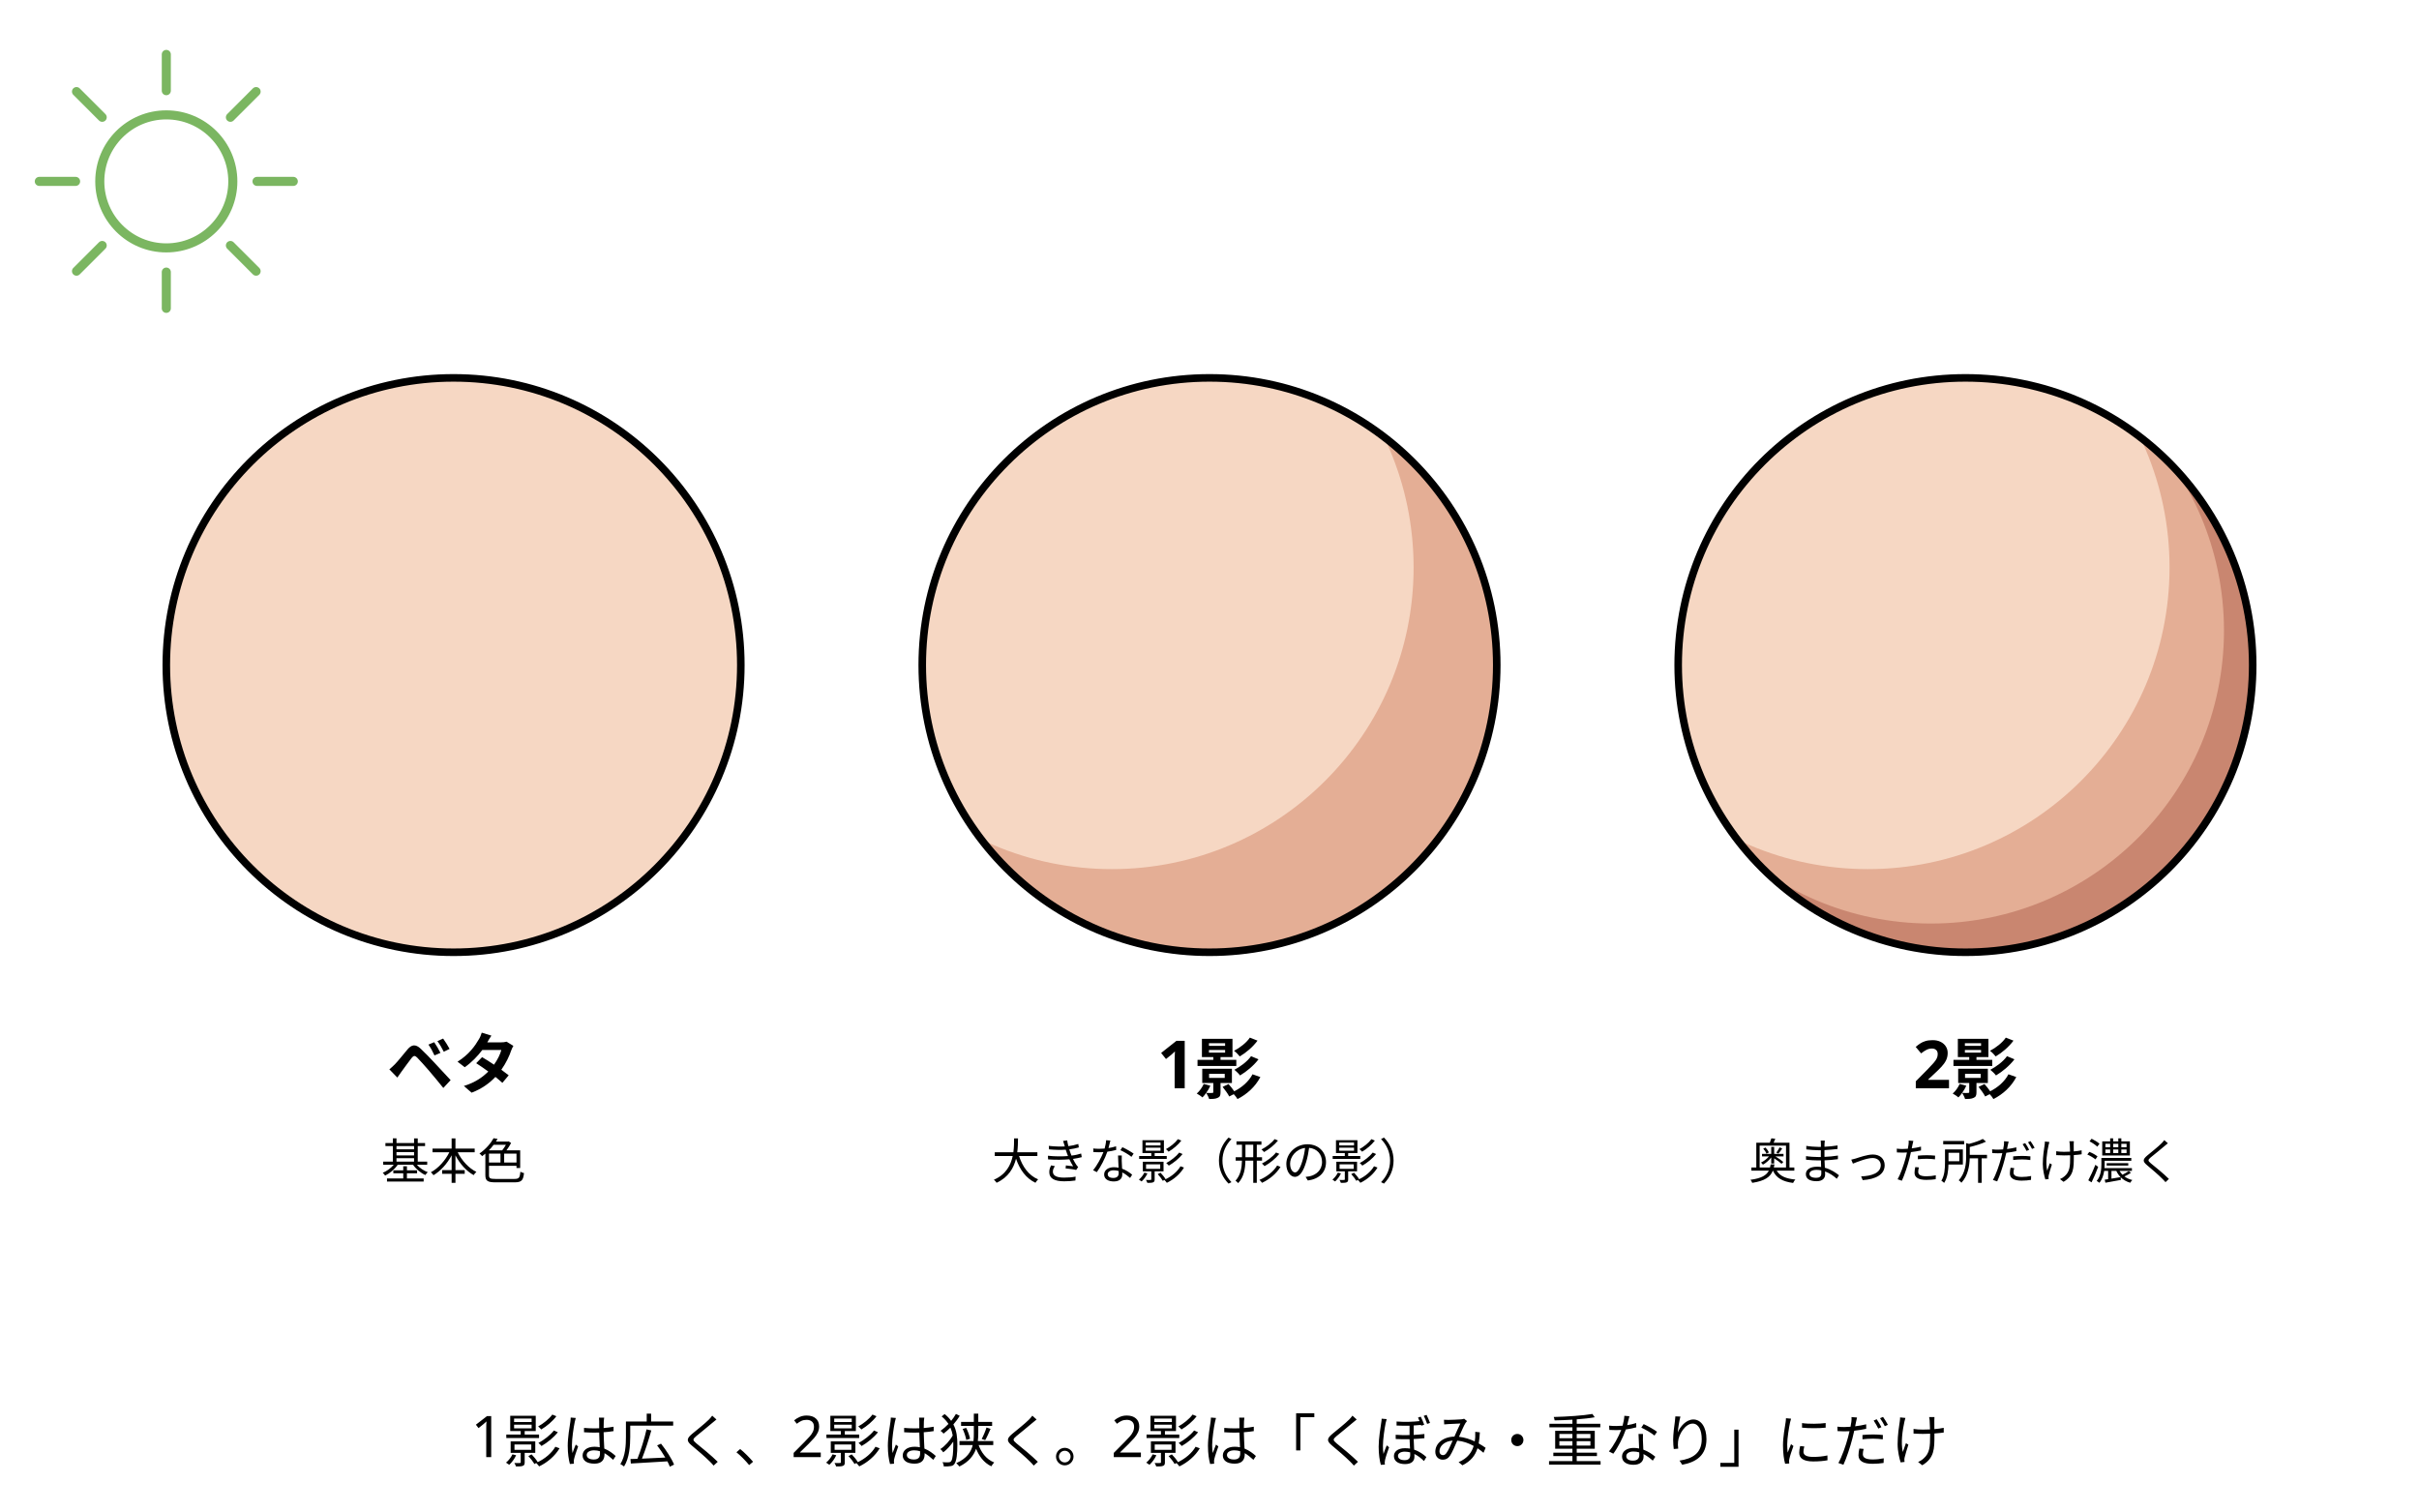
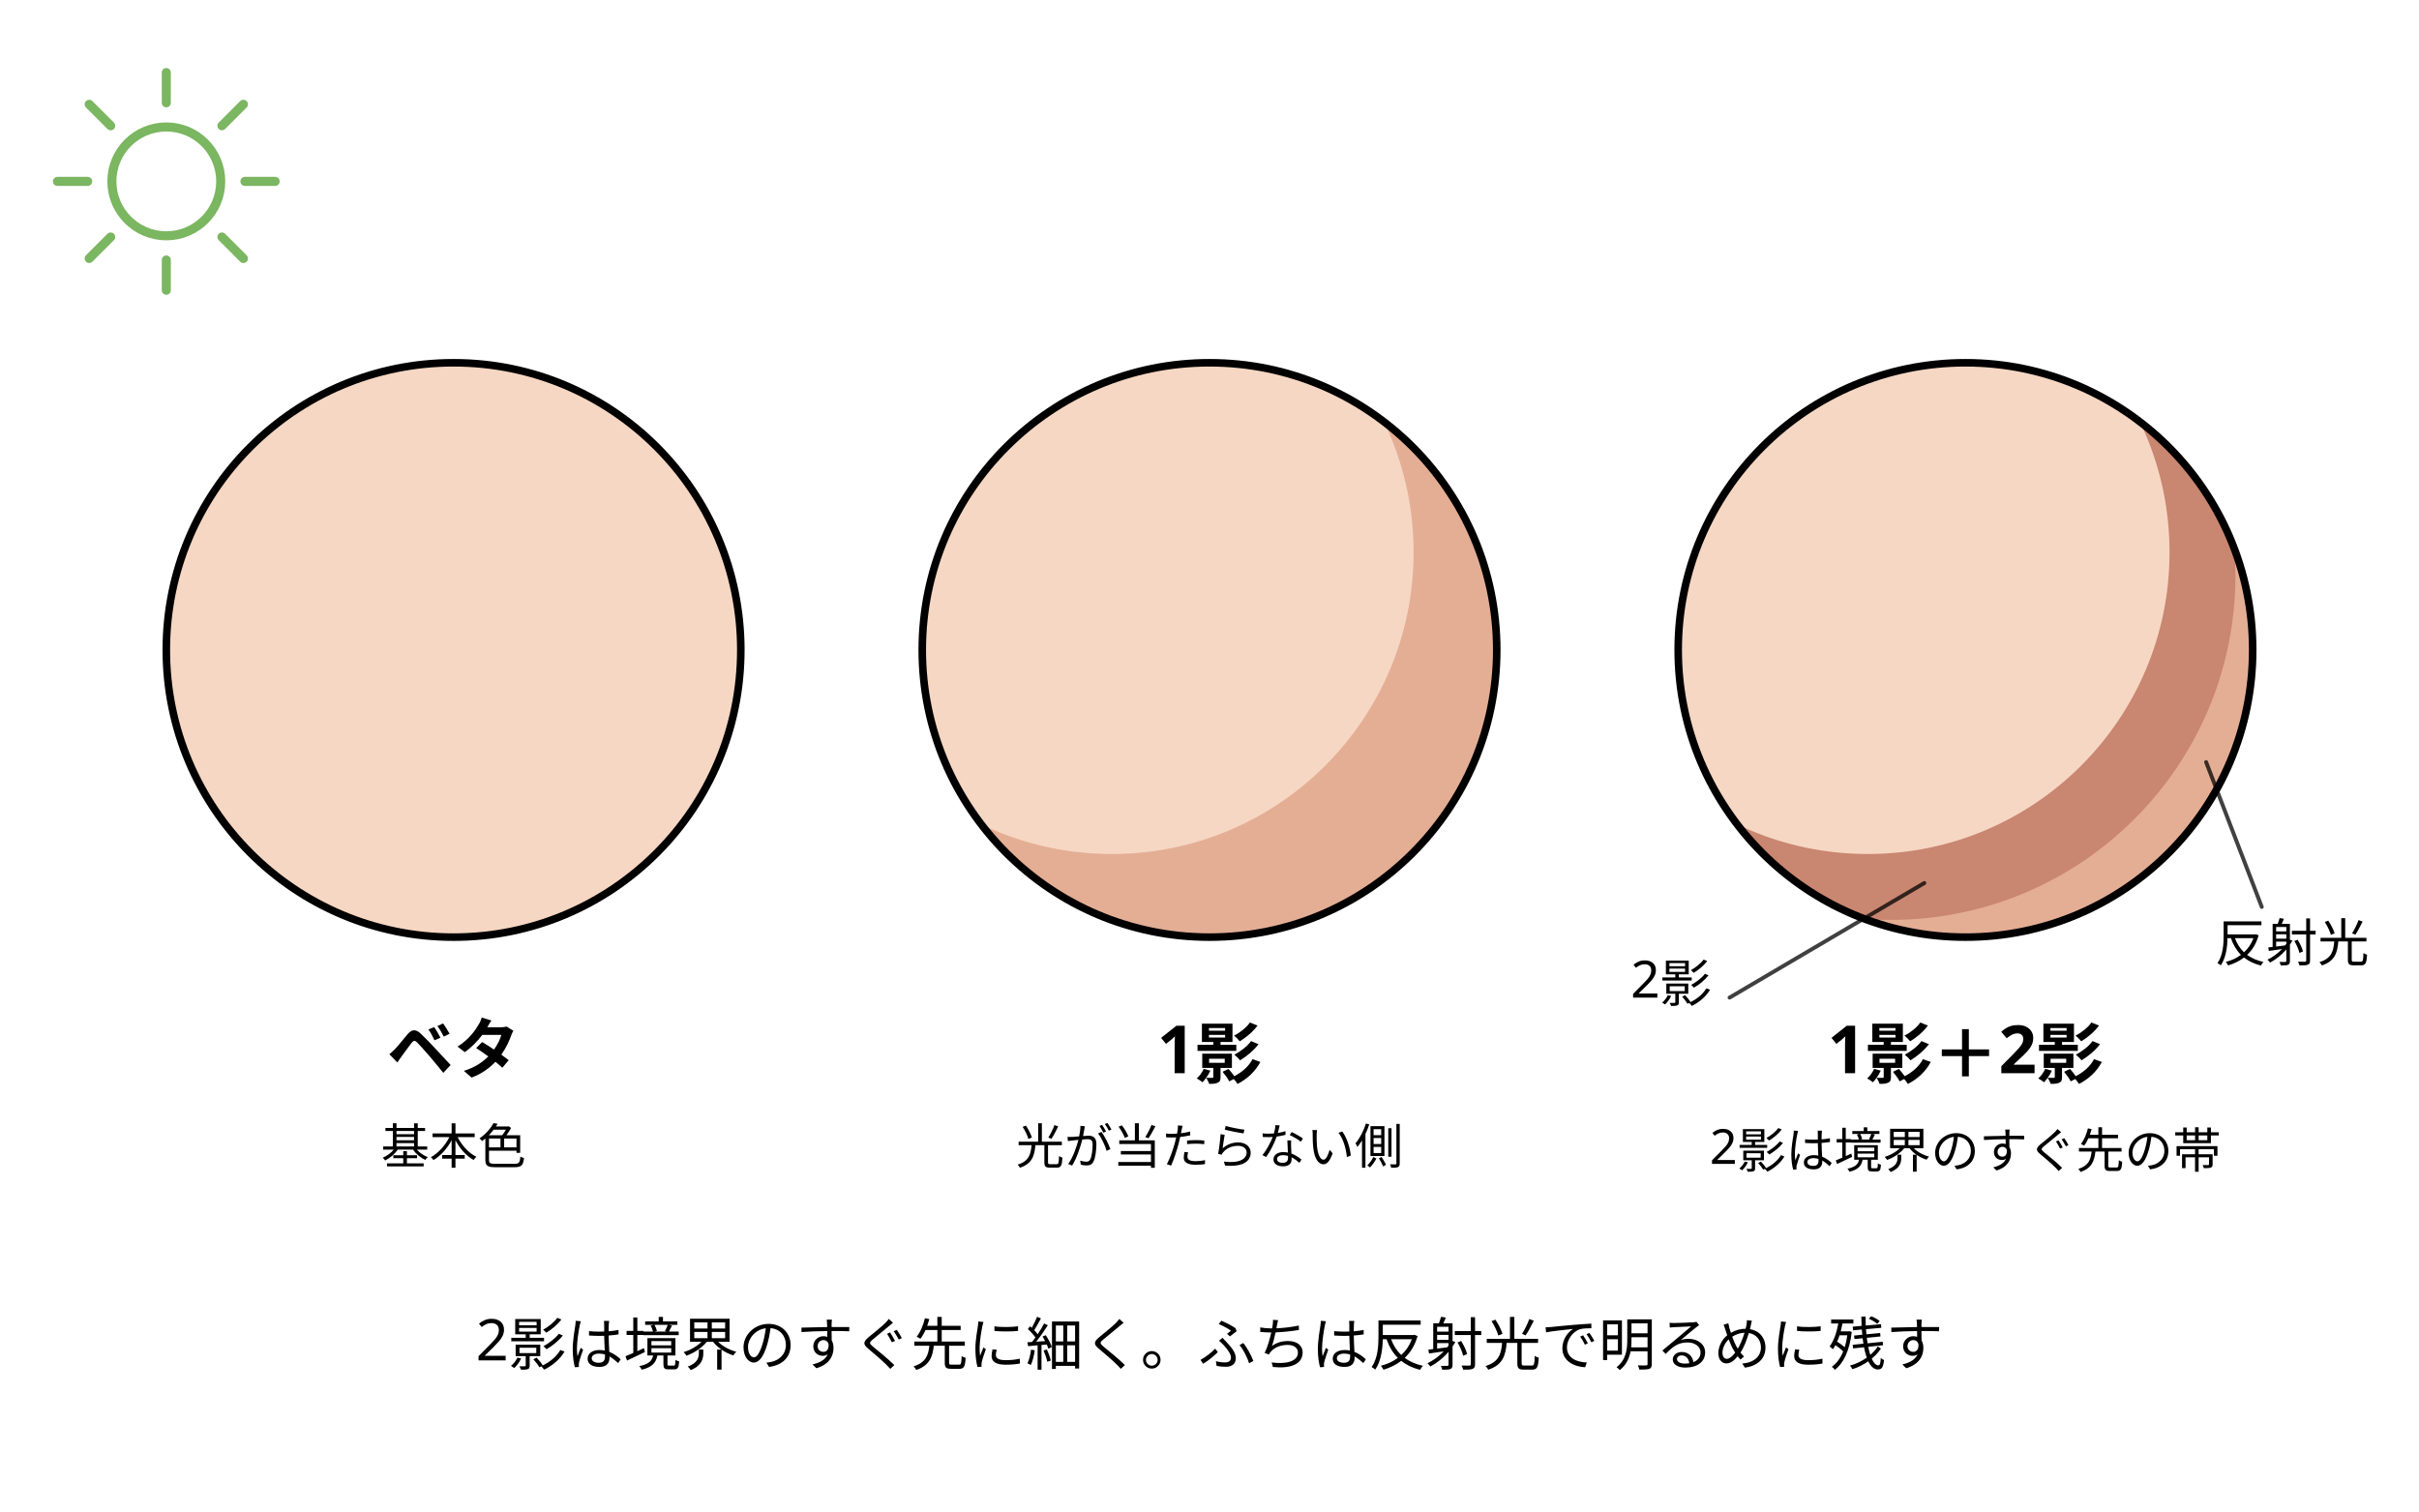
<svg xmlns="http://www.w3.org/2000/svg" viewBox="0 0 800 500" fill="none" stroke="currentColor" stroke-width="2.5" stroke-linecap="round" stroke-linejoin="round" font-family="Zen Kaku Gothic New, sans-serif">
-   <clipPath id="s10-two-shadows-ball2">
-     <circle cx="150" cy="220" r="95" />
+   <circle cx="55" cy="60" r="18" stroke="#7BB661" stroke-width="3" />
+   <line x1="81" y1="60" x2="91" y2="60" stroke="#7BB661" stroke-width="3" />
+   <line x1="73.4" y1="78.4" x2="80.5" y2="85.5" stroke="#7BB661" stroke-width="3" />
+   <line x1="55" y1="86" x2="55" y2="96" stroke="#7BB661" stroke-width="3" />
+   <line x1="36.6" y1="78.4" x2="29.5" y2="85.5" stroke="#7BB661" stroke-width="3" />
+   <line x1="29" y1="60" x2="19" y2="60" stroke="#7BB661" stroke-width="3" />
+   <line x1="36.6" y1="41.6" x2="29.5" y2="34.5" stroke="#7BB661" stroke-width="3" />
+   <line x1="55" y1="34" x2="55" y2="24" stroke="#7BB661" stroke-width="3" />
+   <line x1="73.4" y1="41.6" x2="80.5" y2="34.5" stroke="#7BB661" stroke-width="3" />
+   <clipPath id="s10-two-shadows-flat">
+     <circle cx="150" cy="215" r="95" />
  </clipPath>
-   <g clip-path="url(#s10-two-shadows-ball2)">
-     <circle cx="150" cy="220" r="95" fill="#F6D7C3" stroke="none" />
+   <g clip-path="url(#s10-two-shadows-flat)">
+     <circle cx="150" cy="215" r="95" fill="#F6D7C3" stroke="none" />
  </g>
-   <circle cx="150" cy="220" r="95" />
-   <text x="150" y="360" font-size="22" fill="currentColor" stroke="none" text-anchor="middle" font-weight="700">ベタ</text>
-   <text x="150" y="390" font-size="16" fill="currentColor" stroke="none" text-anchor="middle">基本色</text>
-   <clipPath id="s10-two-shadows-ball3">
-     <circle cx="400" cy="220" r="95" />
+   <circle cx="150" cy="215" r="95" />
+   <clipPath id="s10-two-shadows-one">
+     <circle cx="400" cy="215" r="95" />
  </clipPath>
-   <g clip-path="url(#s10-two-shadows-ball3)">
-     <circle cx="400" cy="220" r="95" fill="#E4AE95" stroke="none" />
-     <circle cx="367.7" cy="187.7" r="99.8" fill="#F6D7C3" stroke="none" />
+   <g clip-path="url(#s10-two-shadows-one)">
+     <circle cx="400" cy="215" r="95" fill="#E4AE95" stroke="none" />
+     <circle cx="367.7" cy="182.7" r="99.8" fill="#F6D7C3" stroke="none" />
  </g>
-   <circle cx="400" cy="220" r="95" />
-   <text x="400" y="360" font-size="22" fill="currentColor" stroke="none" text-anchor="middle" font-weight="700">1影</text>
-   <text x="400" y="390" font-size="16" fill="currentColor" stroke="none" text-anchor="middle">大きな影（形の影）</text>
-   <clipPath id="s10-two-shadows-ball4">
-     <circle cx="650" cy="220" r="95" />
+   <circle cx="400" cy="215" r="95" />
+   <clipPath id="s10-two-shadows-two">
+     <circle cx="650" cy="215" r="95" />
  </clipPath>
-   <g clip-path="url(#s10-two-shadows-ball4)">
-     <circle cx="650" cy="220" r="95" fill="#C98670" stroke="none" />
-     <circle cx="638.6" cy="208.6" r="96.9" fill="#E4AE95" stroke="none" />
-     <circle cx="617.7" cy="187.7" r="99.8" fill="#F6D7C3" stroke="none" />
+   <g clip-path="url(#s10-two-shadows-two)">
+     <circle cx="650" cy="215" r="95" fill="#E4AE95" stroke="none" />
+     <circle cx="625.3" cy="190.3" r="114" fill="#C98670" stroke="none" />
+     <circle cx="617.7" cy="182.7" r="99.8" fill="#F6D7C3" stroke="none" />
  </g>
-   <circle cx="650" cy="220" r="95" />
-   <text x="650" y="360" font-size="22" fill="currentColor" stroke="none" text-anchor="middle" font-weight="700">2影</text>
-   <text x="650" y="390" font-size="16" fill="currentColor" stroke="none" text-anchor="middle">奥まった所だけ濃く</text>
-   <circle cx="55" cy="60" r="22" stroke="#7BB661" stroke-width="3" />
-   <line x1="85" y1="60" x2="97" y2="60" stroke="#7BB661" stroke-width="3" />
-   <line x1="76.2" y1="81.2" x2="84.7" y2="89.7" stroke="#7BB661" stroke-width="3" />
-   <line x1="55" y1="90" x2="55" y2="102" stroke="#7BB661" stroke-width="3" />
-   <line x1="33.8" y1="81.2" x2="25.3" y2="89.7" stroke="#7BB661" stroke-width="3" />
-   <line x1="25" y1="60" x2="13" y2="60" stroke="#7BB661" stroke-width="3" />
-   <line x1="33.8" y1="38.8" x2="25.3" y2="30.3" stroke="#7BB661" stroke-width="3" />
-   <line x1="55" y1="30" x2="55" y2="18" stroke="#7BB661" stroke-width="3" />
-   <line x1="76.2" y1="38.8" x2="84.7" y2="30.3" stroke="#7BB661" stroke-width="3" />
-   <text x="400" y="482" font-size="19" fill="currentColor" stroke="none" text-anchor="middle">1影は広く、2影は狭く。2影は「くぼみ・重なり」にだけ</text>
+   <circle cx="650" cy="215" r="95" />
+   <text x="150" y="355" font-size="22" fill="currentColor" stroke="none" text-anchor="middle" font-weight="700">ベタ</text>
+   <text x="150" y="385" font-size="16" fill="currentColor" stroke="none" text-anchor="middle">基本色</text>
+   <text x="400" y="355" font-size="22" fill="currentColor" stroke="none" text-anchor="middle" font-weight="700">1影</text>
+   <text x="400" y="385" font-size="16" fill="currentColor" stroke="none" text-anchor="middle">光が当たらない側</text>
+   <text x="650" y="355" font-size="22" fill="currentColor" stroke="none" text-anchor="middle" font-weight="700">1影＋2影</text>
+   <text x="650" y="385" font-size="16" fill="currentColor" stroke="none" text-anchor="middle">2影は境界のすぐ先の帯</text>
+   <line x1="572" y1="330" x2="636.4" y2="292.1" stroke-width="1.3" opacity="0.75" />
+   <text x="566" y="330" font-size="17" fill="currentColor" stroke="none" text-anchor="end">2影</text>
+   <line x1="748" y1="300" x2="729.6" y2="252.1" stroke-width="1.3" opacity="0.75" />
+   <text x="758" y="318" font-size="17" fill="currentColor" stroke="none" text-anchor="middle">反射光</text>
+   <text x="400" y="450" font-size="19" fill="currentColor" stroke="none" text-anchor="middle">2影は境界のすぐ先に細く。ふちは反射光で明るめに残す</text>
</svg>
